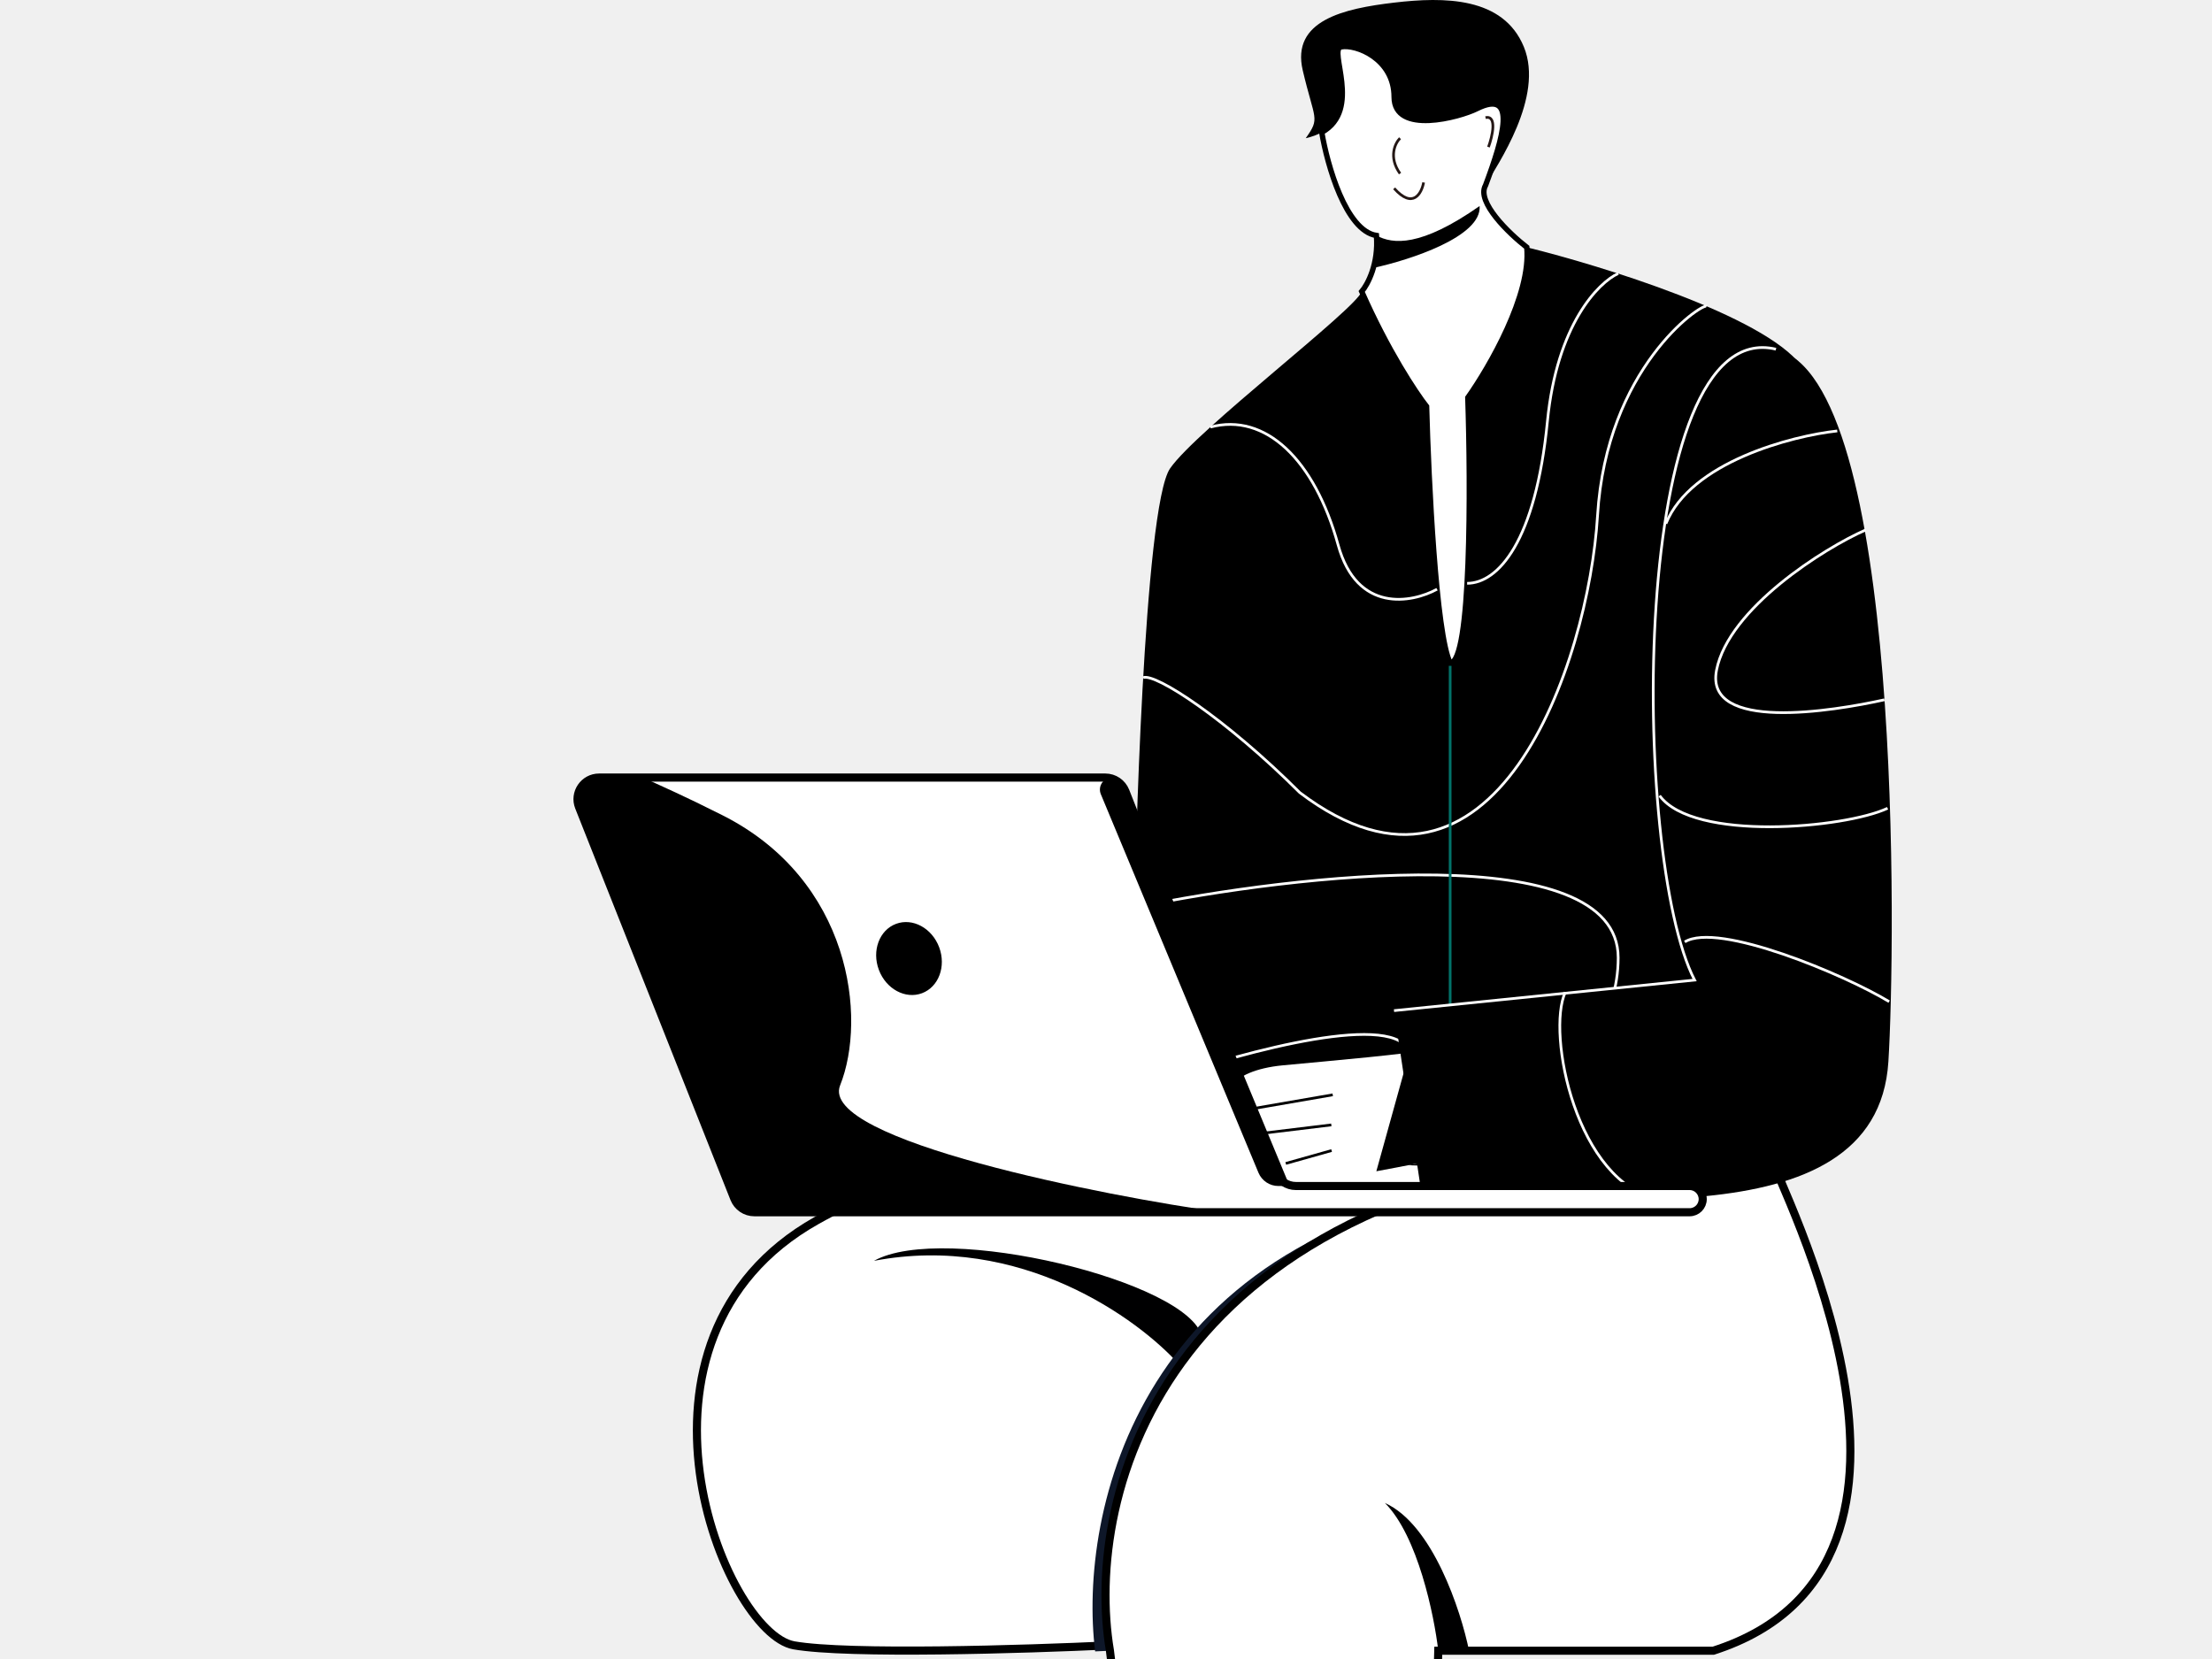
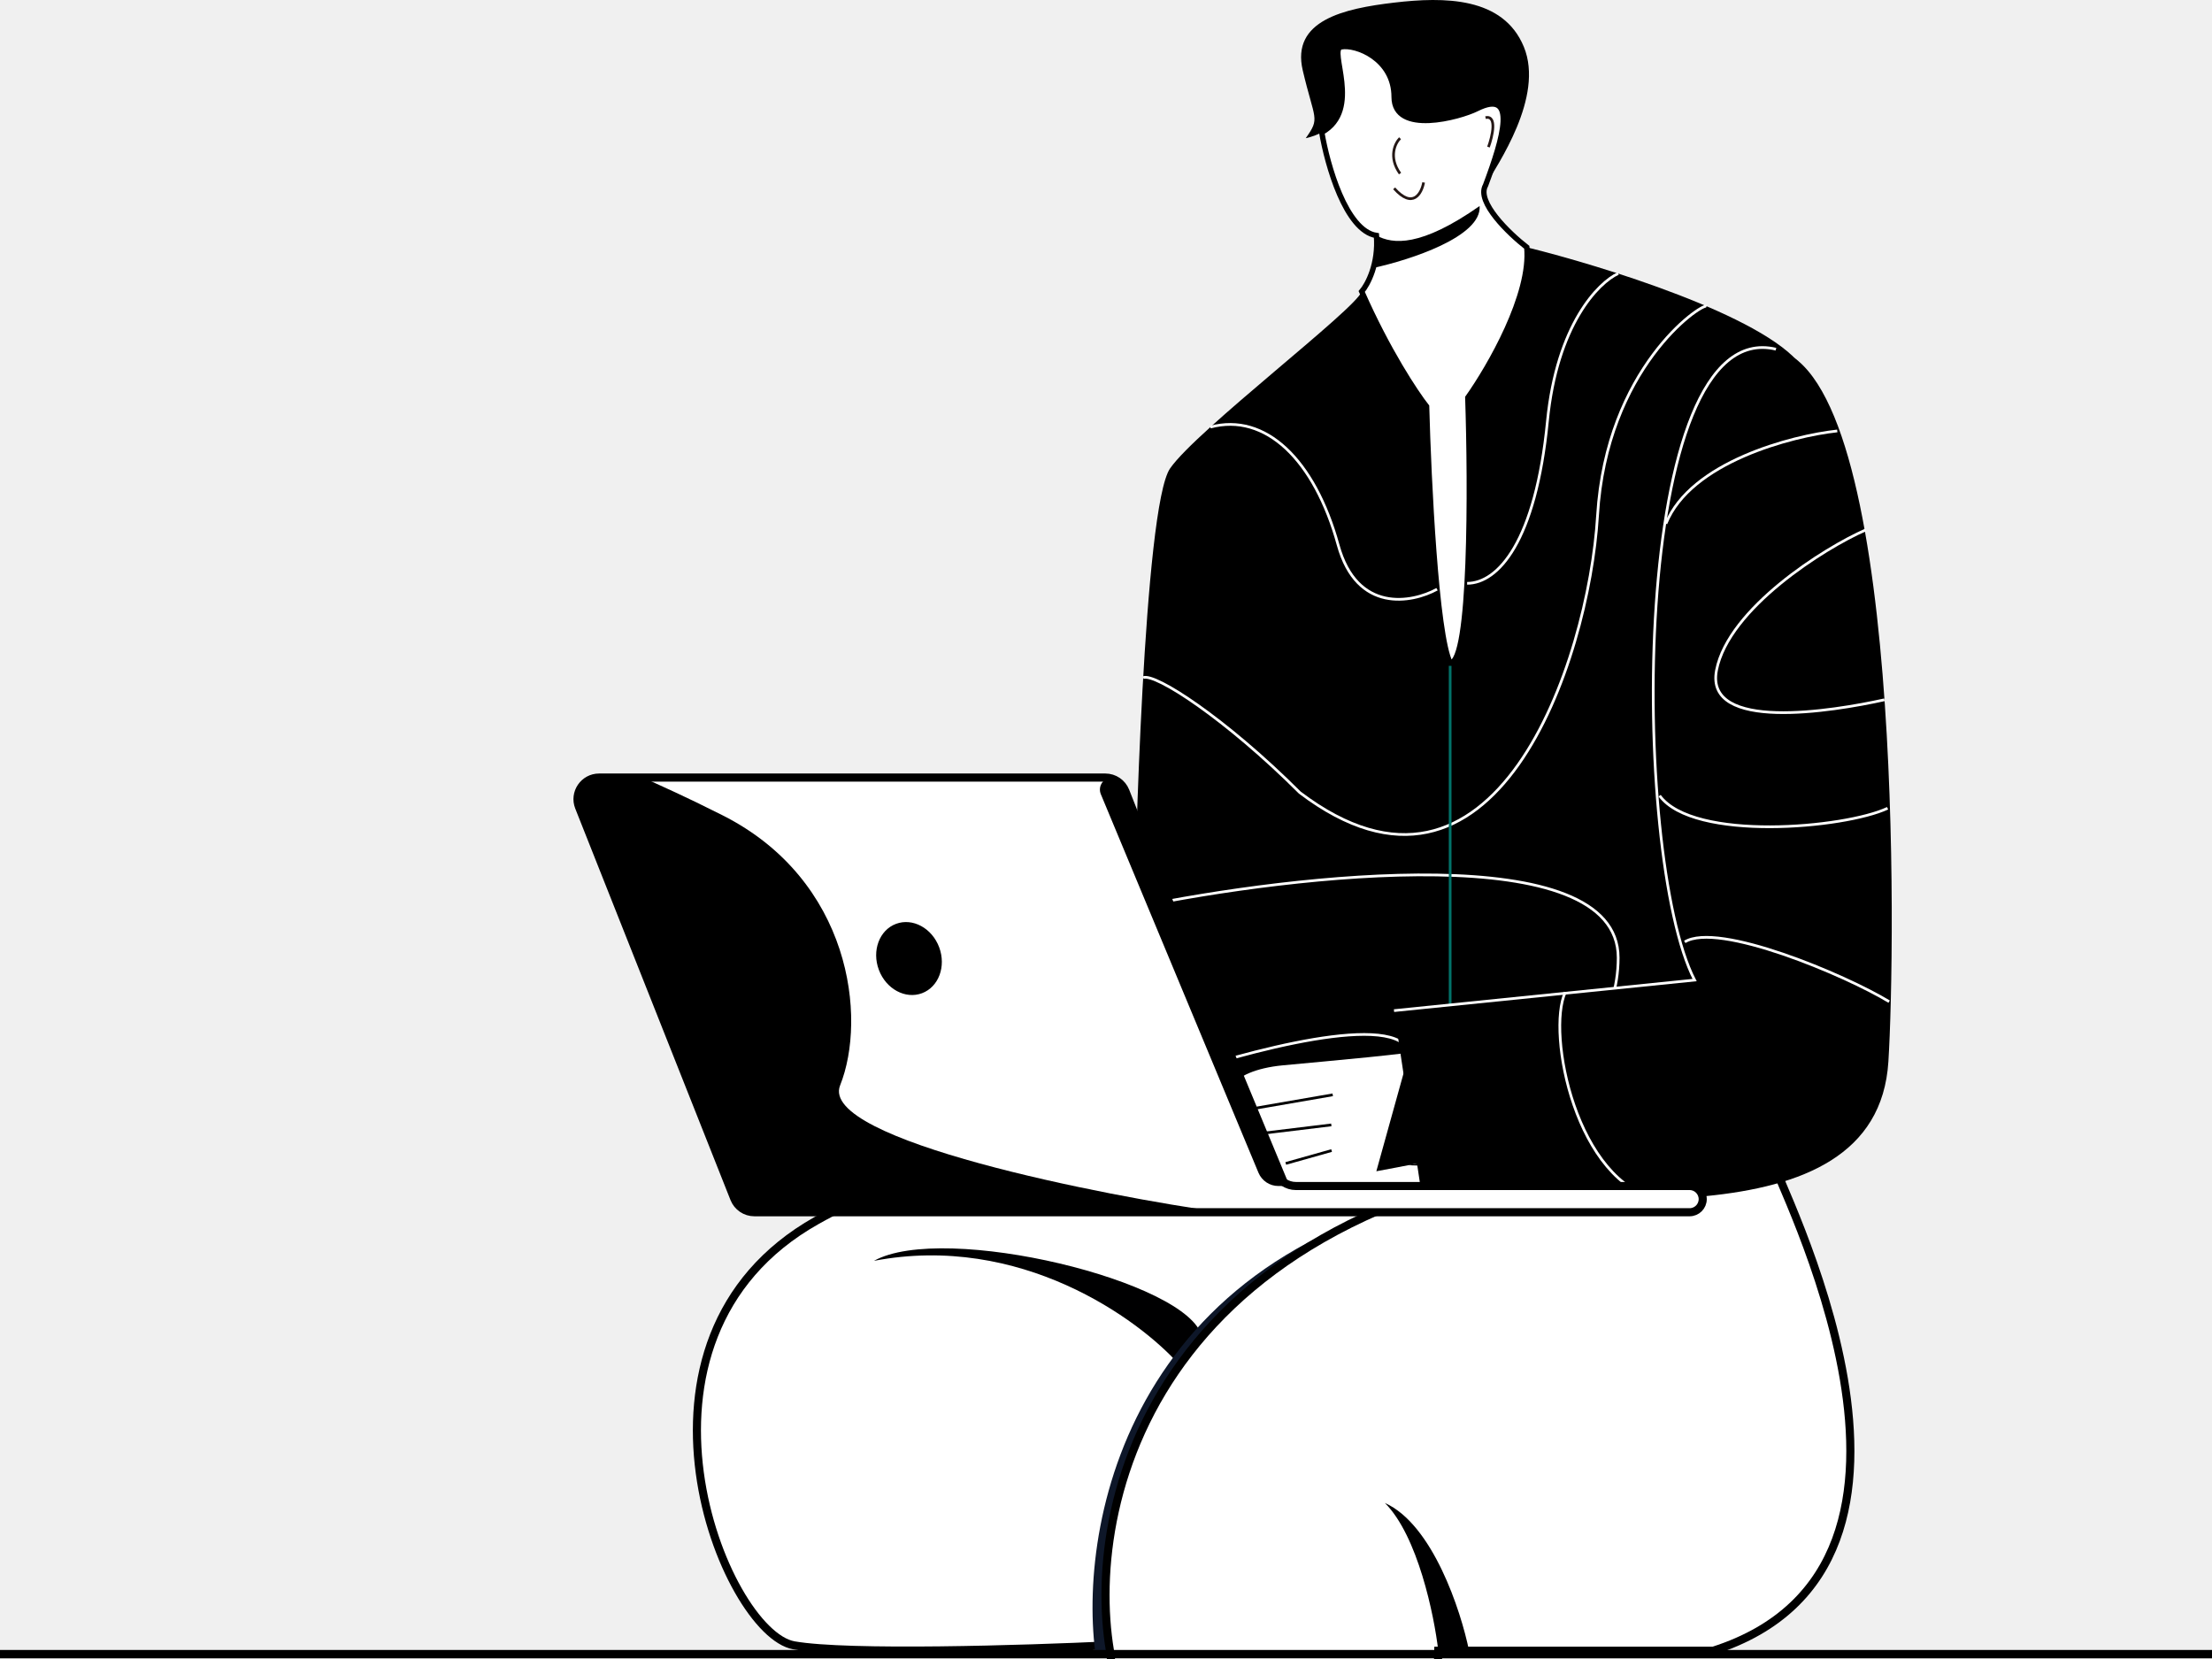
<svg xmlns="http://www.w3.org/2000/svg" width="795" height="596" viewBox="0 0 795 596" fill="none">
  <path d="M293.457 438.674C217.494 481.449 260.27 586.913 285.345 591.338C304.658 594.746 368.149 592.792 398.921 591.338L637.134 415.074L497.745 395.899C454.97 395.899 354.228 404.454 293.457 438.674Z" fill="white" />
  <path d="M398.921 591.338C397.822 591.393 400.111 591.281 398.921 591.338ZM398.921 591.338C368.149 592.792 304.658 594.746 285.345 591.338C260.27 586.913 217.494 481.449 293.457 438.674C354.228 404.454 454.97 395.899 497.745 395.899L637.134 415.074L398.921 591.338Z" stroke="black" stroke-width="2.911" />
  <path d="M314.106 453.152C366.616 443.122 409.244 473.965 423.994 490.64C426.458 487.195 429.122 483.789 431.998 480.44C427.464 460.527 339.181 439.14 314.106 453.152Z" fill="#000001" />
  <path d="M393.596 593.52C395.46 593.439 397.239 593.358 398.92 593.278L593.486 449.312C584.915 446.413 562.823 437.494 543.029 425.009C408.733 440.923 387.451 543.981 393.596 593.52Z" fill="#0E1729" />
  <path d="M615.745 593.277C712.357 562.302 637.132 422.176 637.132 417.014L600.994 412.042C416.913 423.405 389.576 537.6 398.918 593.277L429.984 849.191H510.037L516.919 593.277H615.745Z" fill="white" stroke="black" stroke-width="2.911" />
  <path d="M497.745 540.178C509.545 551.978 515.446 580.495 516.921 593.278H527.983C525.033 578.774 514.855 547.848 497.745 540.178Z" fill="#000001" />
-   <rect y="593" width="796" height="3" fill="none" />
+   <rect y="593" width="796" height="3" fill="black" />
  <path d="M512.714 146.088C508.83 141.143 498.73 125.958 489.407 104.77C491.526 102.297 495.551 94.81 494.704 84.64C483.686 82.945 477.009 59.213 475.048 47.56C489.679 39.444 477.212 17.793 481.991 16.837C487.288 15.777 501.061 21.074 501.061 34.846C501.061 48.619 524.657 42.118 530.725 39.084C545.556 31.668 540.26 49.68 533.903 66.63C530.513 72.563 542.378 83.934 548.735 88.878C550.429 105.829 535.315 131.962 527.546 142.909C528.606 174.692 528.818 238.258 521.19 238.258C516.105 228.088 513.421 172.573 512.714 146.088Z" fill="white" stroke="black" stroke-width="1.941" />
  <path d="M503.177 49.672C501.411 51.438 498.939 56.453 503.177 62.386" stroke="#241715" stroke-width="0.97" />
  <path d="M511.652 65.572C510.946 69.456 507.838 75.319 501.058 67.691" stroke="#241715" stroke-width="0.97" />
  <path d="M534.96 52.854C536.372 48.969 538.138 41.412 533.9 42.259" stroke="#241715" stroke-width="0.97" />
  <path d="M493.572 96.292C494.506 93.057 495.075 89.107 494.702 84.638C500.573 87.817 510.592 88.876 531.781 74.043C532.627 85.062 506.661 93.466 493.572 96.292Z" fill="black" />
  <path d="M547.674 16.836C555.09 34.846 538.139 59.213 533.901 66.629C540.258 49.679 544.495 31.667 530.723 39.083C524.75 42.299 501.059 48.618 501.059 34.845C501.059 21.073 487.286 15.776 481.989 16.836C477.21 17.792 489.677 39.443 475.047 47.559C473.46 48.439 471.556 49.159 469.276 49.678C474.573 42.261 472.454 43.321 468.216 25.311C463.979 7.3 483.049 3.063 501.059 0.944C519.069 -1.175 540.258 -1.175 547.674 16.836Z" fill="black" />
  <path d="M647.26 131.256C633.699 113.457 575.924 95.588 548.732 88.879C550.427 105.829 535.313 131.962 527.544 142.91C528.604 174.693 528.815 238.259 521.188 238.259C516.102 228.088 513.418 172.574 512.712 146.088C508.827 141.144 498.728 125.959 489.405 104.77C487.286 111.127 430.076 154.563 420.541 168.336C411.006 182.109 407.828 314.538 407.828 326.192C407.828 337.846 403.59 417.303 438.552 417.303C466.521 417.303 580.869 421.188 638.784 422.6C647.26 332.901 660.82 149.054 647.26 131.256Z" fill="black" />
  <path d="M407.831 326.185C465.747 314.178 581.578 300.971 581.578 344.196C581.578 387.42 527.9 411.849 501.061 418.659M581.578 98.307C574.515 101.518 559.542 116.629 556.152 151.379C551.914 194.815 538.311 209.647 527.291 209.647M516.477 211.766C507.454 216.71 487.712 220.454 480.932 195.875C472.457 165.151 454.774 148.2 435.011 153.497M613.361 110.061C611.242 109.165 577.341 132.309 574.162 185.28C570.984 238.252 537.082 337.839 467.159 284.867C440.672 258.381 415.151 241.784 410.865 243.549M489.408 418.339C498.942 409.163 515.47 387.844 505.299 375.979C495.128 364.113 439.497 380.216 412.953 389.751M652.348 158.795C629.464 172.92 587.299 217.911 601.708 284.867C614.421 323.007 637.653 319.122 647.68 312.413M643.847 364.325C630.153 364.505 604.038 376.254 609.124 421.805" stroke="white" stroke-width="0.97" />
  <path d="M521.188 417.293V239.308" stroke="#027269" stroke-width="0.97" />
  <path d="M521.824 415.56L516.617 376.847C504.777 378.995 480.119 381.076 461.071 382.881C441.13 384.771 436.105 395.241 449.49 398.585C442.489 397.711 434.65 407.364 445.822 411.686C437.627 414.597 453.836 417.845 461.782 417.861C457.234 418.548 449.349 419.815 450.421 424.634C451.493 429.452 498.469 420.592 521.824 415.56Z" fill="white" />
  <path d="M521.824 415.561L516.617 376.848C513.863 377.348 510.415 377.844 506.505 378.334L494.66 420.952C504.612 419.142 514.409 417.159 521.824 415.561Z" fill="black" />
  <path d="M462.106 418.146L478.58 413.509" stroke="black" stroke-width="0.97" />
  <path d="M449.596 407.801L478.476 404.295" stroke="black" stroke-width="0.97" />
  <path d="M449.491 398.584L478.988 393.482" stroke="black" stroke-width="0.97" />
  <path d="M678.692 381.565C681.255 340.991 684.054 136.522 638.286 125.5C585.382 112.759 586.076 307.755 609.043 352.24L501.016 363.222L511.152 430.623C563.673 426.955 674.449 448.703 678.692 381.565Z" fill="black" />
  <path d="M638.285 125.499C585.382 112.759 586.075 307.754 609.043 352.24L501.015 363.222" stroke="white" stroke-width="0.97" />
  <path d="M660.322 154.883C643.975 156.661 607.645 166.099 598.733 188.221M670.493 190.481C655.761 196.925 621.271 218.617 616.92 240.885C612.57 263.152 658.646 255.634 677.274 251.505M678.404 290.493C662.92 297.722 608.644 302.52 596.473 285.973M678.968 359.993C663.111 350.37 617.46 331.161 605.514 338.522M562.571 356.603C555.79 371.294 566.409 425.315 596.473 431.189" stroke="white" stroke-width="0.97" />
  <path d="M215.324 279.458H397.26C400.447 279.458 403.311 281.407 404.481 284.372L458.515 421.342C459.685 424.307 462.548 426.256 465.736 426.256H607.251C609.854 426.256 611.964 428.366 611.964 430.969C611.964 433.573 609.854 435.683 607.251 435.683H271.118C267.935 435.683 265.075 433.74 263.902 430.782L208.107 290.082C206.087 284.986 209.842 279.458 215.324 279.458Z" fill="white" stroke="black" stroke-width="2.911" />
  <path d="M403.651 282.129L463.502 426.256H459.46C456.326 426.256 453.499 424.371 452.294 421.477L395.65 285.456C394.462 282.603 396.559 279.458 399.65 279.458C401.401 279.458 402.98 280.512 403.651 282.129Z" fill="black" />
  <path d="M263.902 430.782L208.107 290.082C206.087 284.986 209.842 279.458 215.324 279.458H229.352C230.507 279.458 231.643 279.716 232.692 280.199C237.658 282.486 245.954 286.082 259.731 293.043C305.822 316.331 311.644 365.818 301.941 390.077C294.074 409.743 398.053 430.071 438.905 435.683H271.118C267.935 435.683 265.075 433.74 263.902 430.782Z" fill="black" />
  <ellipse cx="11.574" cy="13.31" rx="11.574" ry="13.31" transform="matrix(-0.936312 0.351169 0.351169 0.936312 332.862 327.975)" fill="black" />
</svg>
